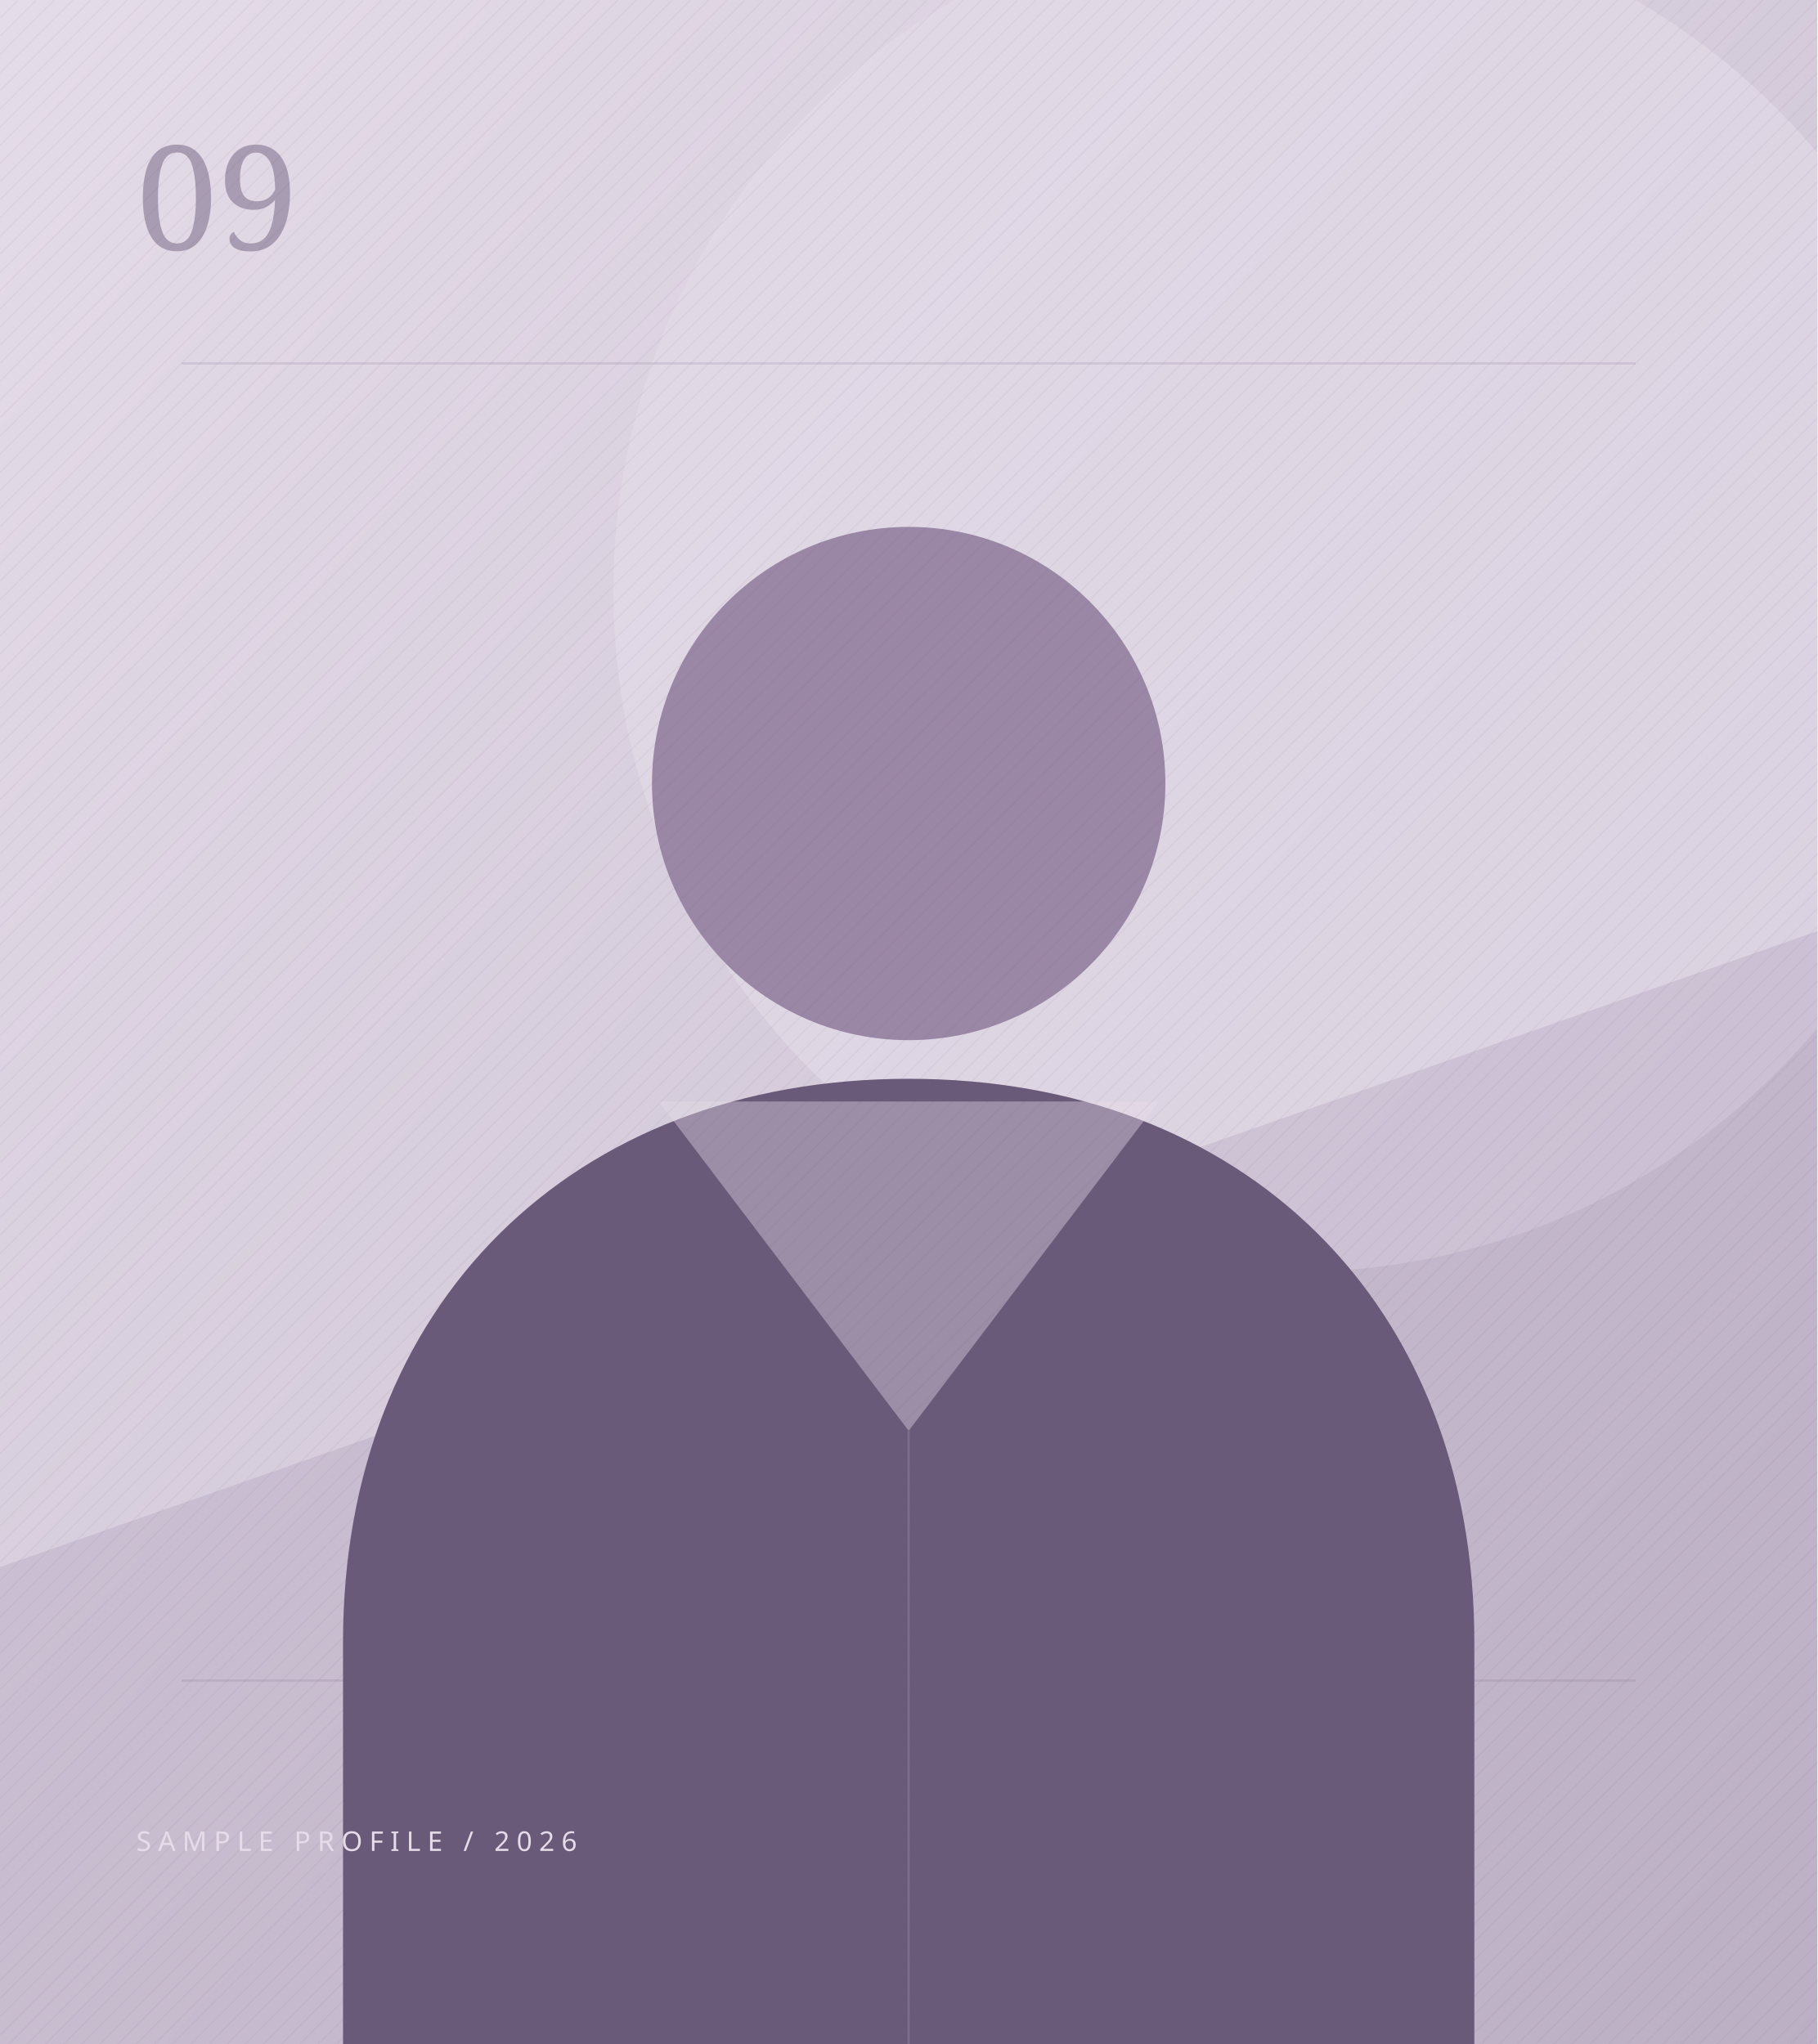
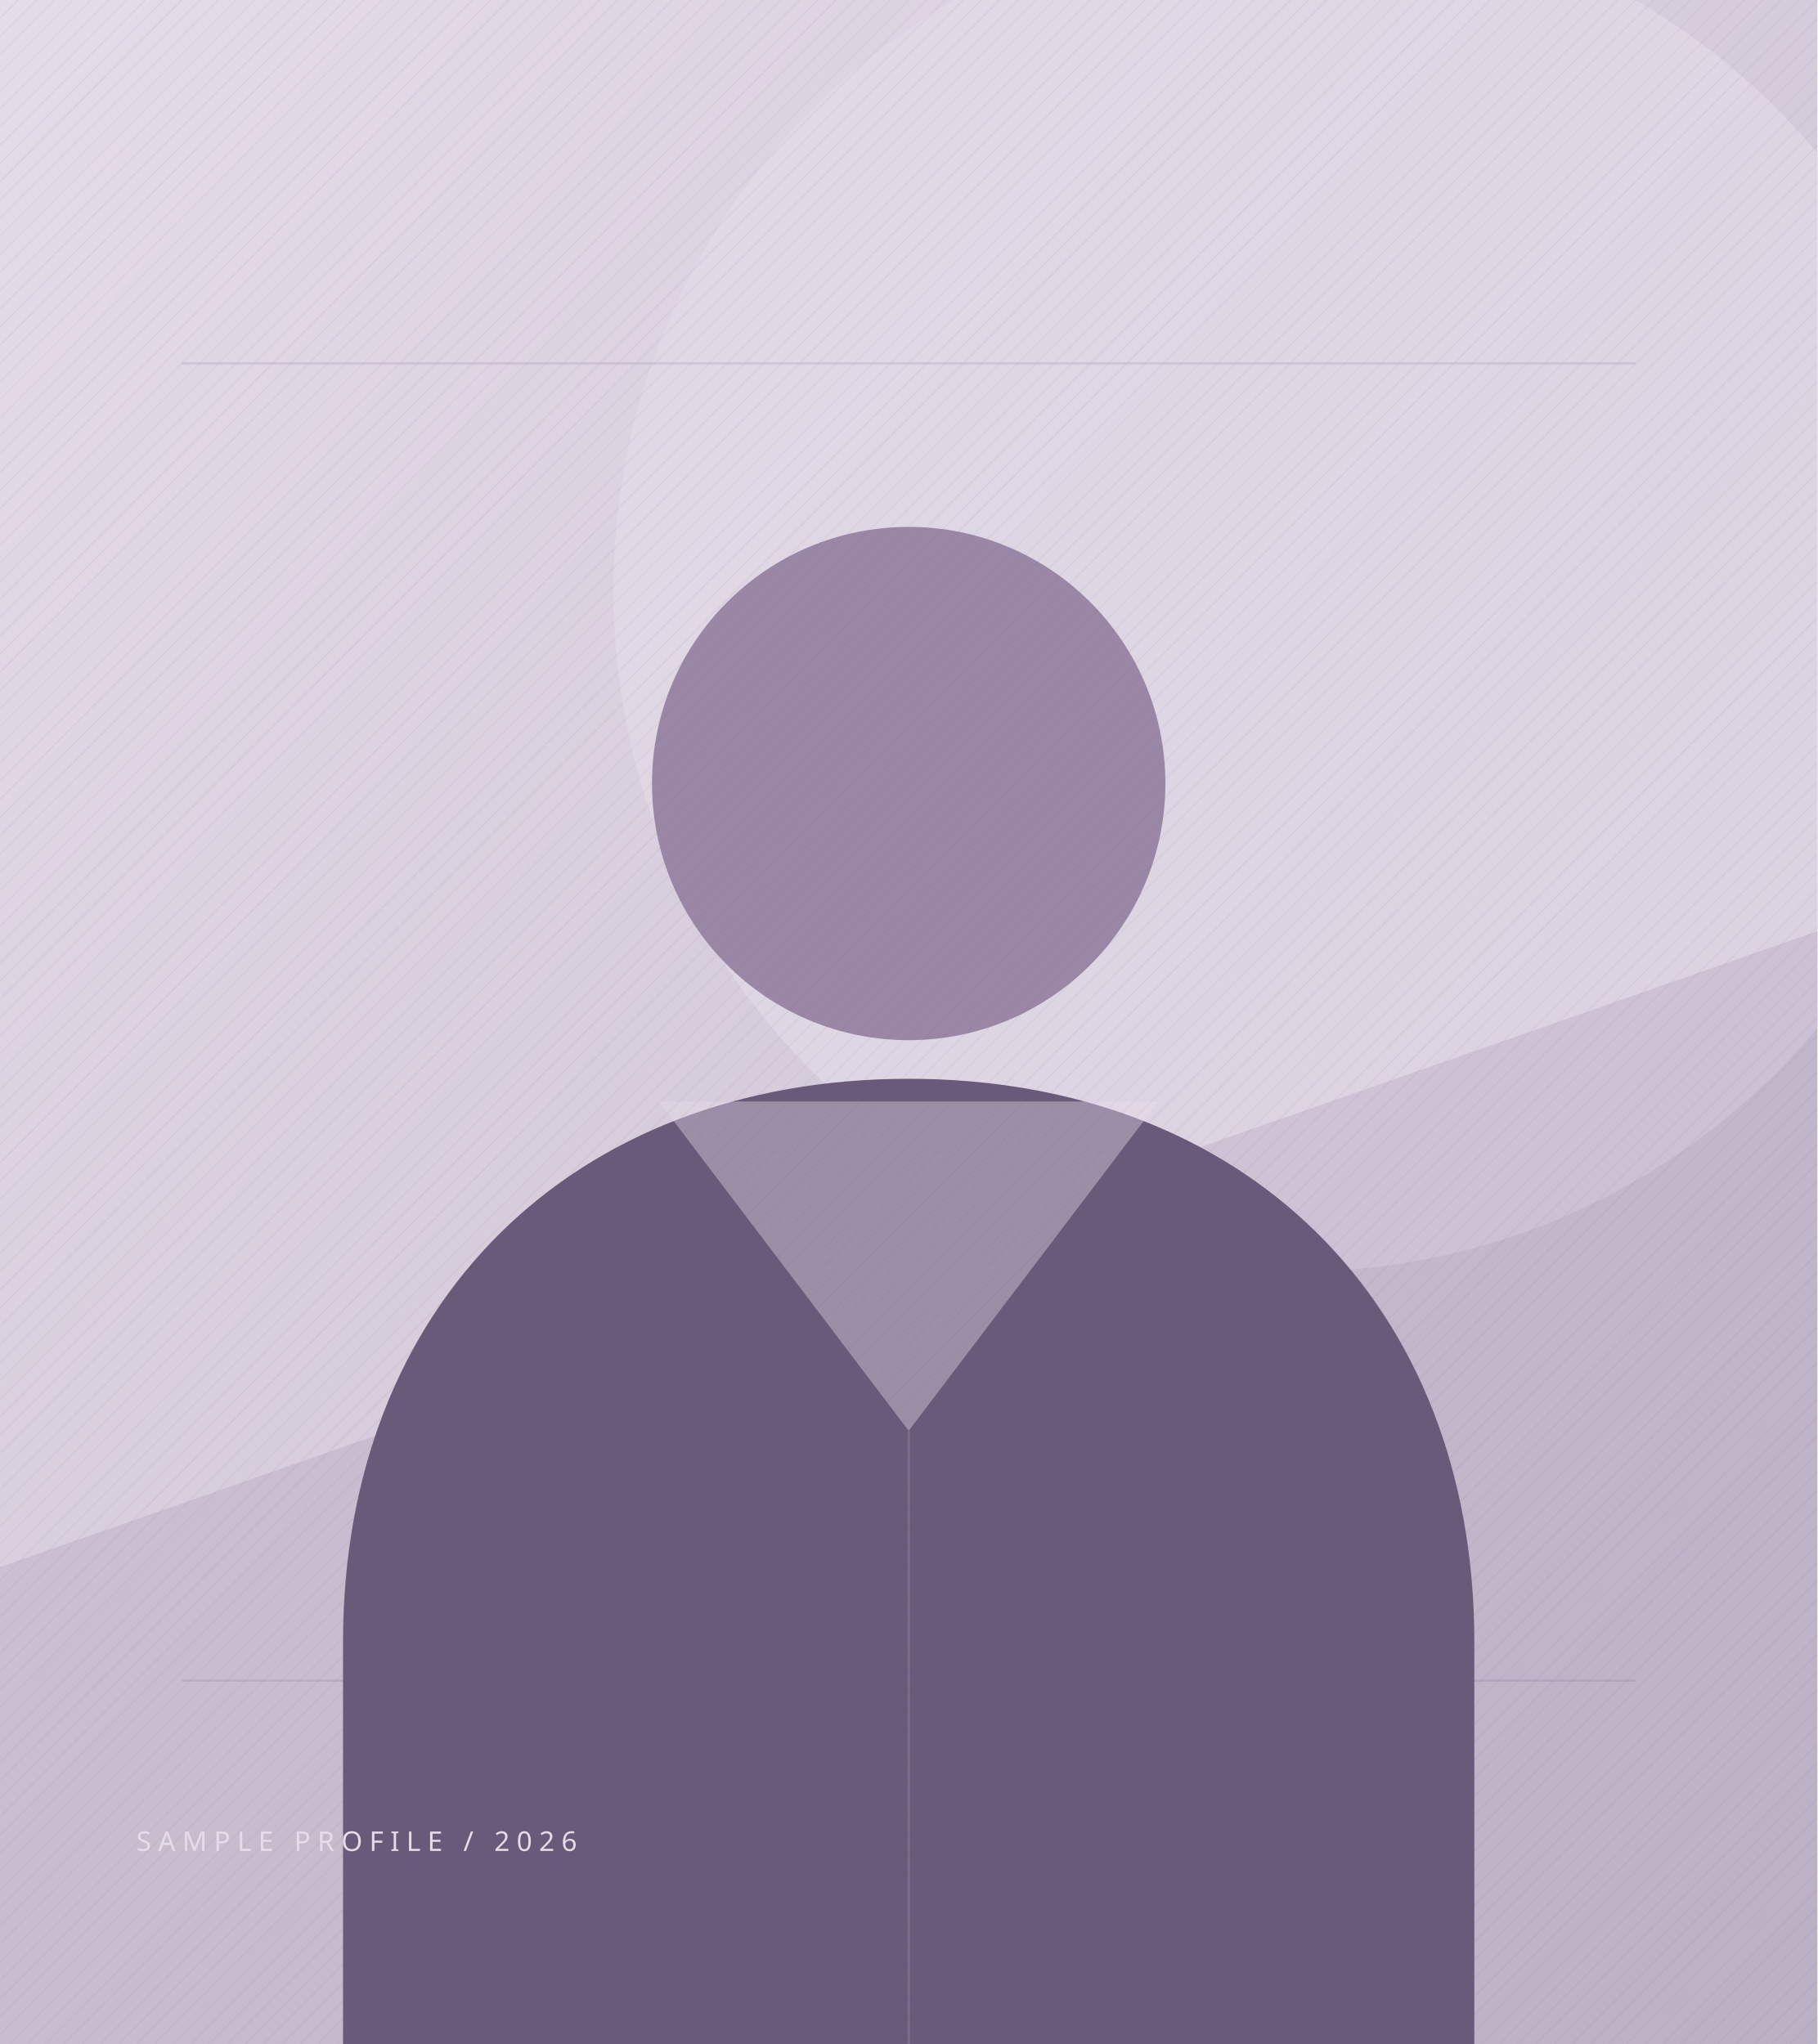
<svg xmlns="http://www.w3.org/2000/svg" viewBox="0 0 800 900">
  <defs>
    <linearGradient id="bg" x2="1" y2="1">
      <stop stop-color="#e5dce9" />
      <stop offset="1" stop-color="#c5bbcd" />
    </linearGradient>
    <pattern id="lines" width="8" height="8" patternUnits="userSpaceOnUse">
      <path d="M0 8L8 0" stroke="#695a79" stroke-width=".5" opacity=".08" />
    </pattern>
  </defs>
  <rect width="800" height="900" fill="url(#bg)" />
  <circle cx="570" cy="260" r="300" fill="#e5dce9" opacity=".6" />
  <path d="M0 690L800 410V900H0Z" fill="#9a87a5" opacity=".23" />
-   <text x="60" y="110" fill="#695a79" font-family="Georgia,serif" font-size="64" opacity=".48">09</text>
  <path d="M80 160H720M80 740H720" stroke="#695a79" opacity=".15" />
  <circle cx="400" cy="345" r="113" fill="#9a87a5" />
  <path d="M151 900V723c0-149 101-248 249-248s249 99 249 248v177" fill="#695a79" />
  <path d="M290 485L400 630 510 485" fill="#e5dce9" opacity=".4" />
  <path d="M400 630V900" stroke="#e5dce9" opacity=".15" />
  <rect width="800" height="900" fill="url(#lines)" />
  <text x="60" y="815" fill="#e5dce9" font-size="12" letter-spacing="3" font-family="sans-serif">SAMPLE PROFILE / 2026</text>
</svg>
